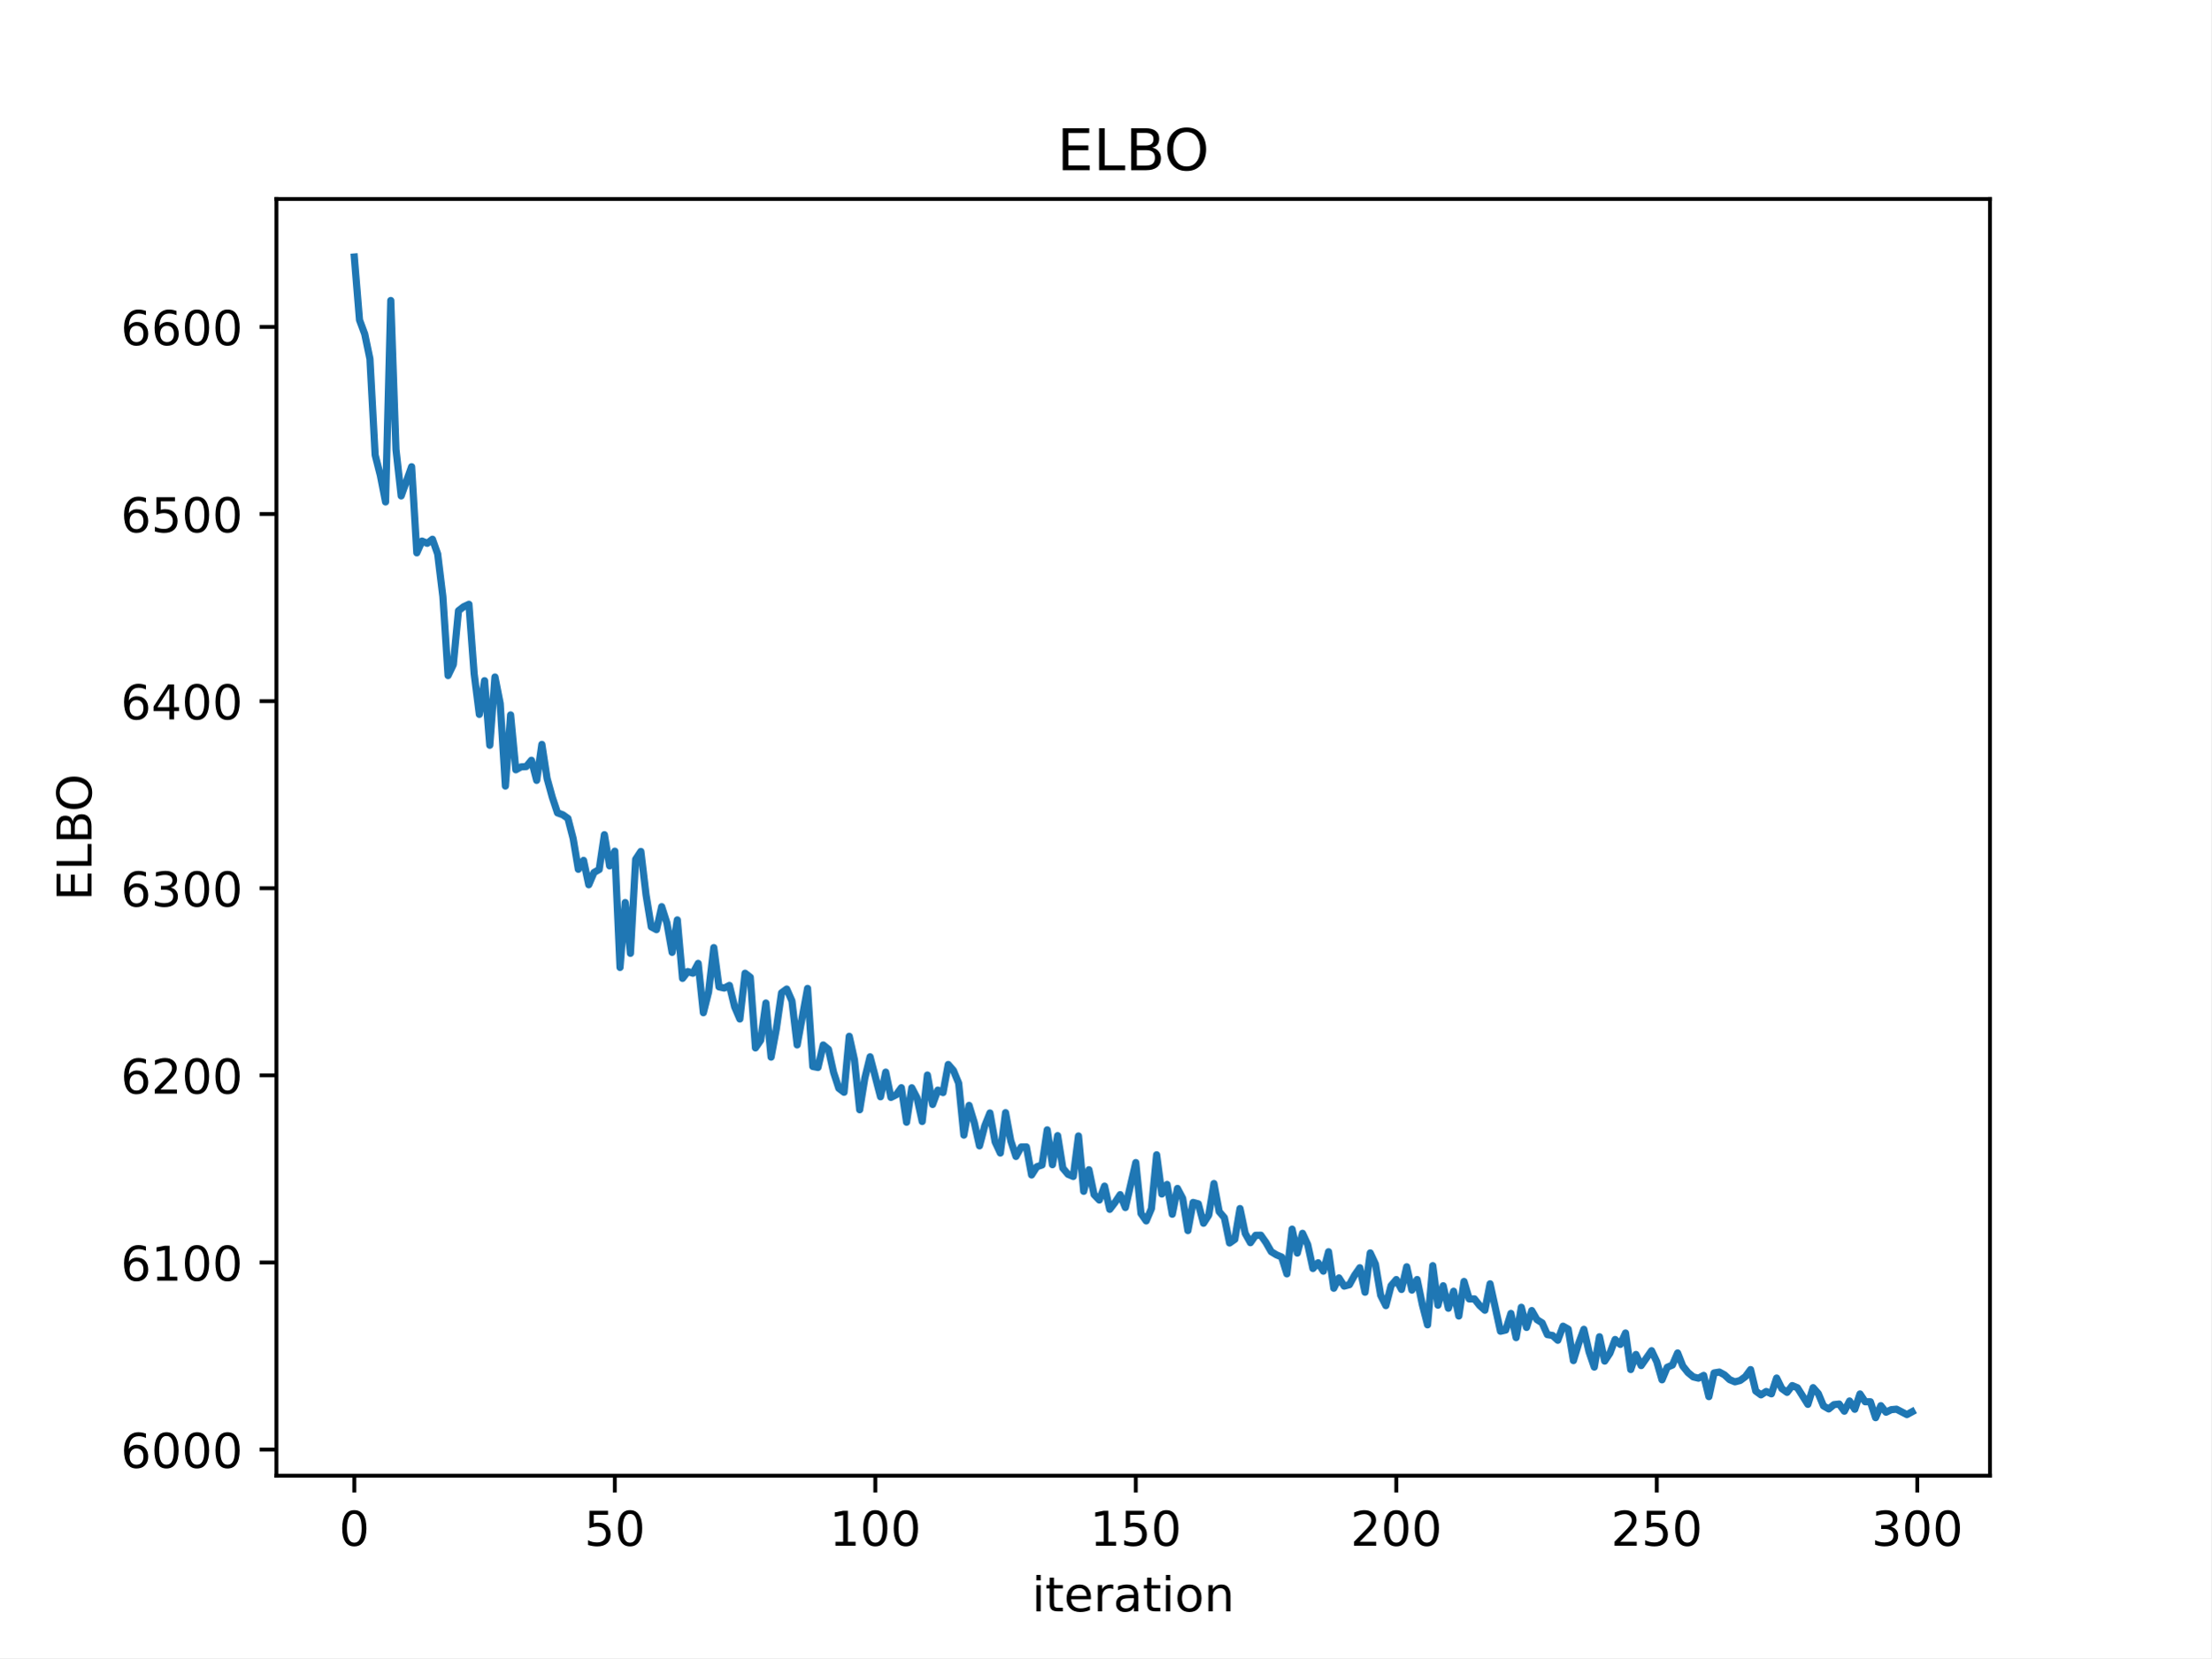
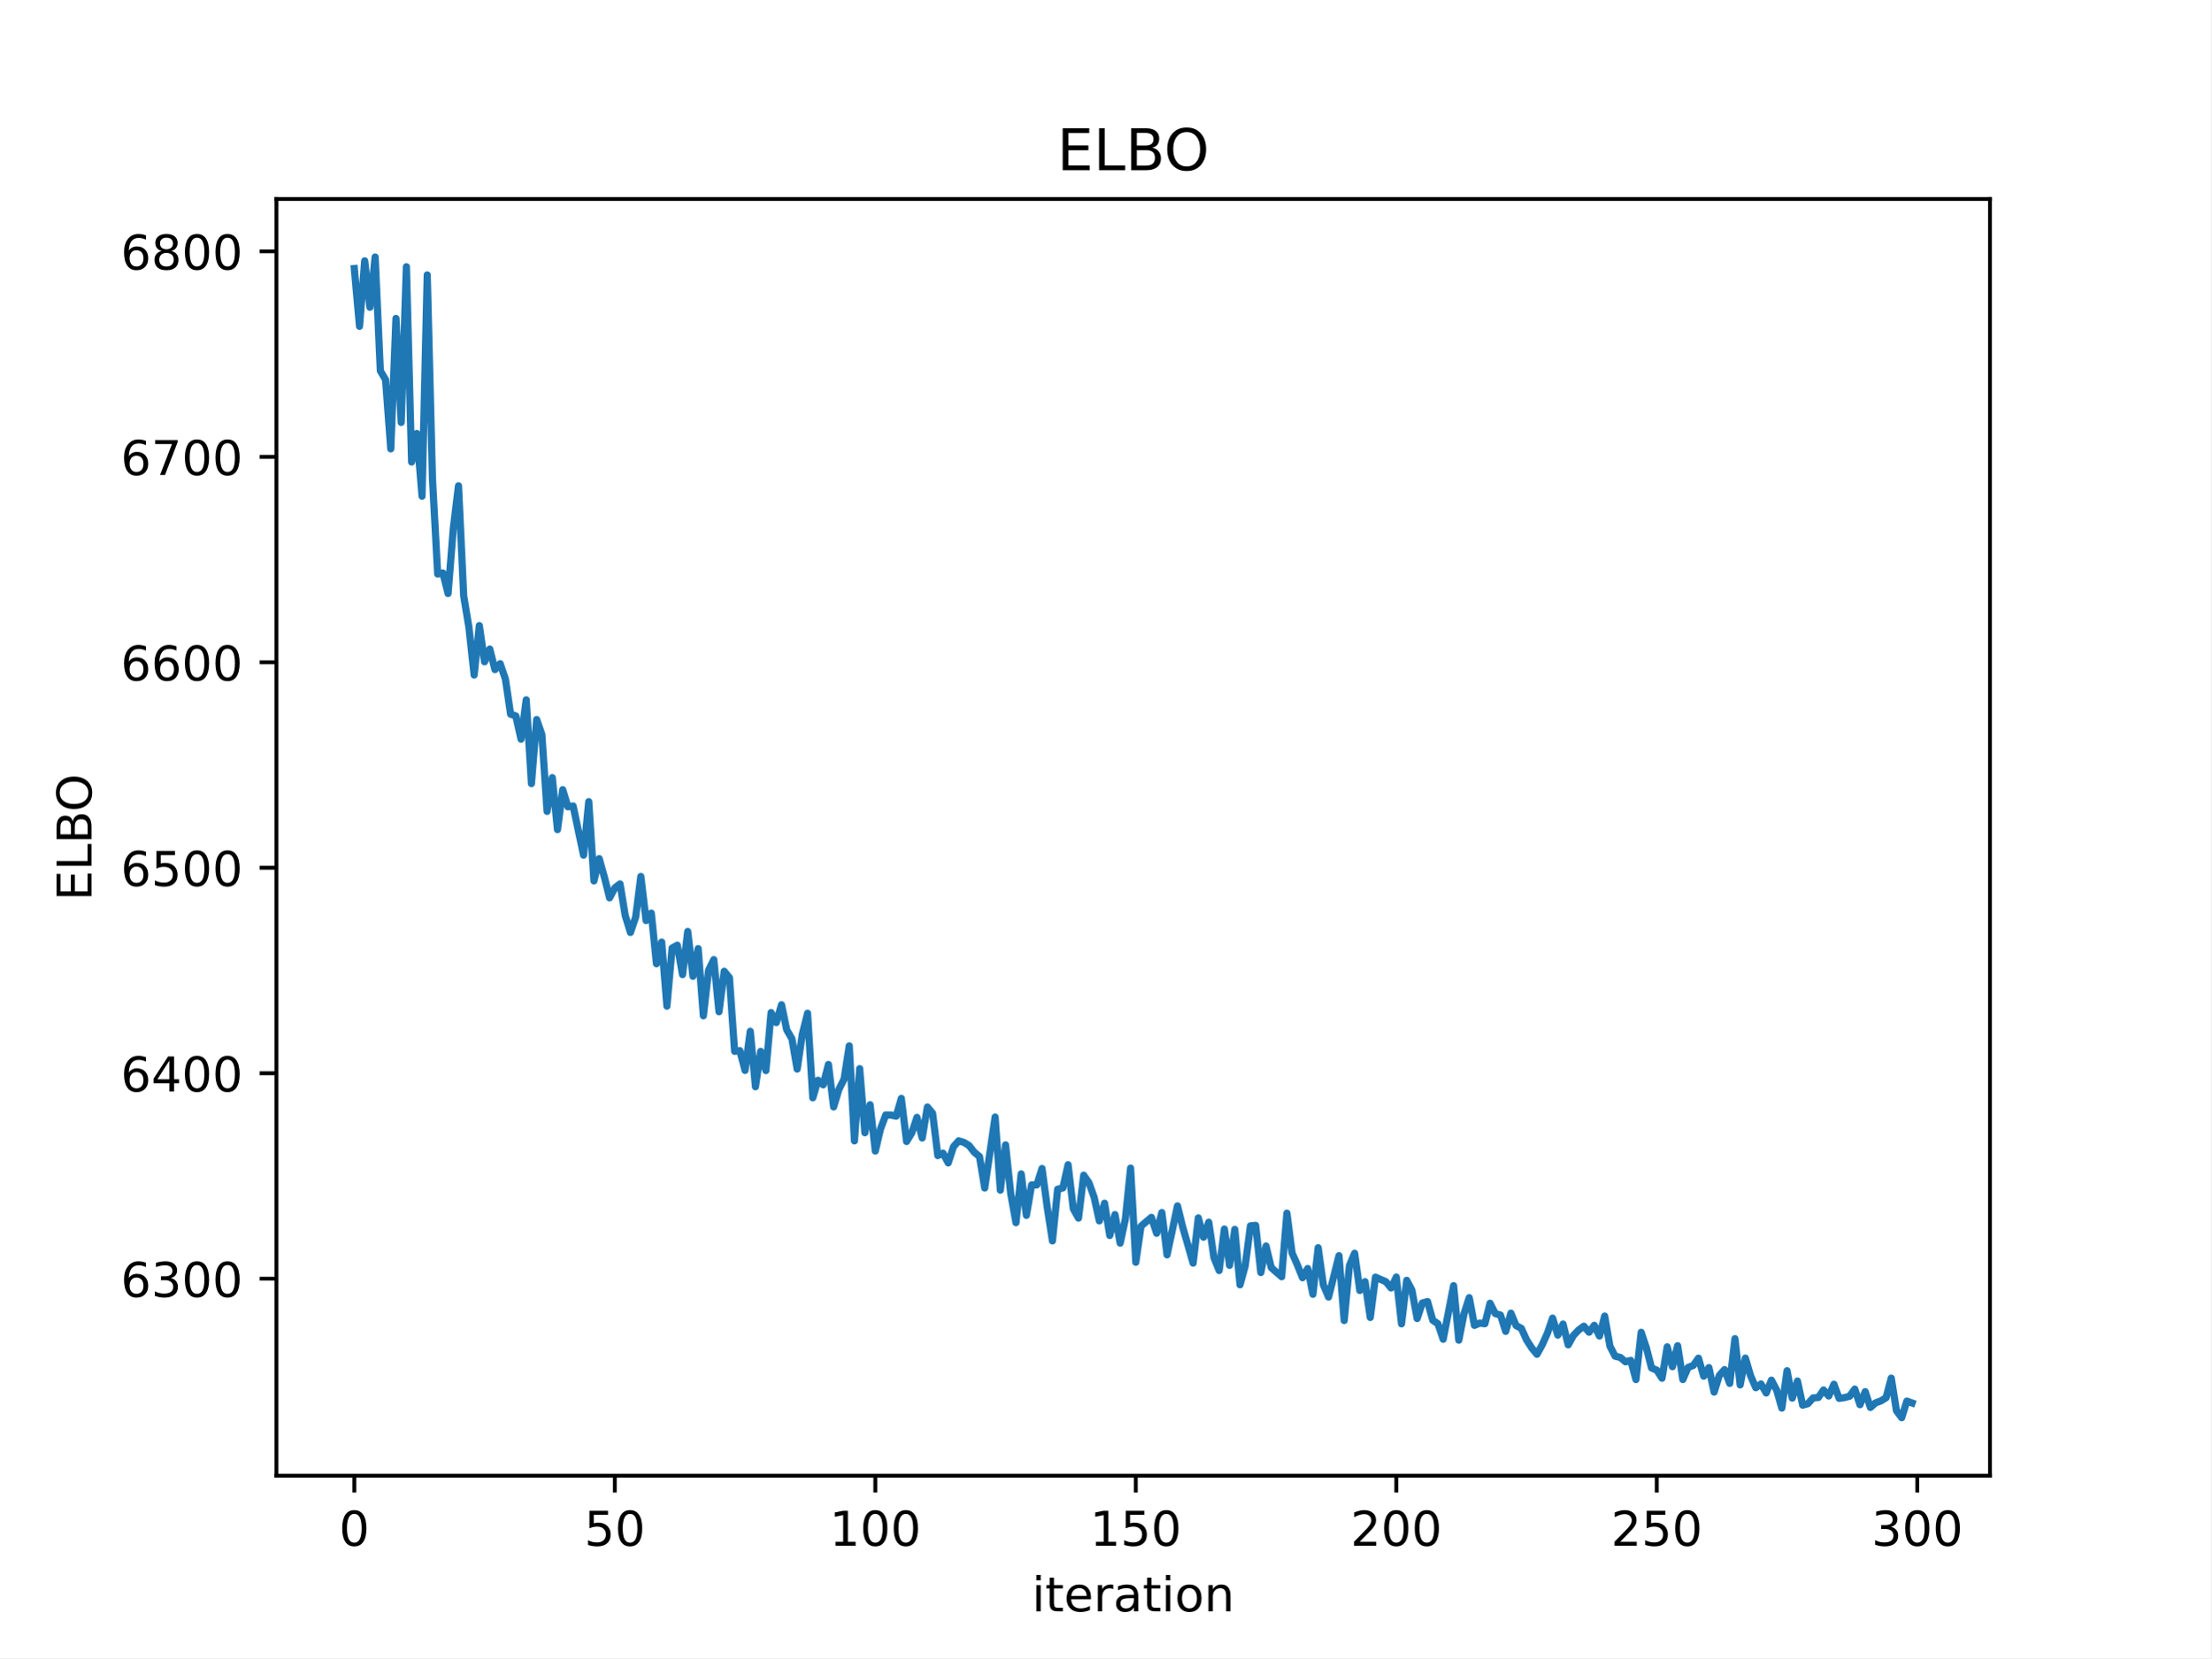
<svg xmlns="http://www.w3.org/2000/svg" xmlns:xlink="http://www.w3.org/1999/xlink" width="460.8pt" height="345.6pt" viewBox="0 0 460.8 345.6" version="1.1">
  <defs>
    <style type="text/css">*{stroke-linejoin: round; stroke-linecap: butt}</style>
  </defs>
  <g id="figure_1">
    <g id="patch_1">
      <path d="M 0 345.6  L 460.8 345.6  L 460.8 0  L 0 0  z " style="fill: #ffffff" />
    </g>
    <g id="axes_1">
      <g id="patch_2">
        <path d="M 57.6 307.584  L 414.72 307.584  L 414.72 41.472  L 57.6 41.472  z " style="fill: #ffffff" />
      </g>
      <g id="matplotlib.axis_1">
        <g id="xtick_1">
          <g id="line2d_1">
            <defs>
-               <path id="m0f571b59a0" d="M 0 0  L 0 3.5  " style="stroke: #000000; stroke-width: 0.8" />
+               <path id="maa726c2486" d="M 0 0  L 0 3.5  " style="stroke: #000000; stroke-width: 0.8" />
            </defs>
            <g>
-               <use xlink:href="#m0f571b59a0" x="73.833" y="307.584" style="stroke: #000000; stroke-width: 0.8" />
+               <use xlink:href="#maa726c2486" x="73.833" y="307.584" style="stroke: #000000; stroke-width: 0.8" />
            </g>
          </g>
          <g id="text_1">
            <g transform="translate(70.65148 322.1824) scale(0.1 -0.1)">
              <defs>
                <path id="DejaVuSans-30" d="M 2034 4250  Q 1547 4250 1301 3770  Q 1056 3291 1056 2328  Q 1056 1369 1301 889  Q 1547 409 2034 409  Q 2525 409 2770 889  Q 3016 1369 3016 2328  Q 3016 3291 2770 3770  Q 2525 4250 2034 4250  z M 2034 4750  Q 2819 4750 3233 4129  Q 3647 3509 3647 2328  Q 3647 1150 3233 529  Q 2819 -91 2034 -91  Q 1250 -91 836 529  Q 422 1150 422 2328  Q 422 3509 836 4129  Q 1250 4750 2034 4750  z " transform="scale(0.015625)" />
              </defs>
              <use xlink:href="#DejaVuSans-30" />
            </g>
          </g>
        </g>
        <g id="xtick_2">
          <g id="line2d_2">
            <g>
-               <use xlink:href="#m0f571b59a0" x="128.123" y="307.584" style="stroke: #000000; stroke-width: 0.8" />
+               <use xlink:href="#maa726c2486" x="128.123" y="307.584" style="stroke: #000000; stroke-width: 0.8" />
            </g>
          </g>
          <g id="text_2">
            <g transform="translate(121.7603 322.1824) scale(0.1 -0.1)">
              <defs>
                <path id="DejaVuSans-35" d="M 691 4666  L 3169 4666  L 3169 4134  L 1269 4134  L 1269 2991  Q 1406 3038 1543 3061  Q 1681 3084 1819 3084  Q 2600 3084 3056 2656  Q 3513 2228 3513 1497  Q 3513 744 3044 326  Q 2575 -91 1722 -91  Q 1428 -91 1123 -41  Q 819 9 494 109  L 494 744  Q 775 591 1075 516  Q 1375 441 1709 441  Q 2250 441 2565 725  Q 2881 1009 2881 1497  Q 2881 1984 2565 2268  Q 2250 2553 1709 2553  Q 1456 2553 1204 2497  Q 953 2441 691 2322  L 691 4666  z " transform="scale(0.015625)" />
              </defs>
              <use xlink:href="#DejaVuSans-35" />
              <use xlink:href="#DejaVuSans-30" transform="translate(63.62305 0)" />
            </g>
          </g>
        </g>
        <g id="xtick_3">
          <g id="line2d_3">
            <g>
-               <use xlink:href="#m0f571b59a0" x="182.413" y="307.584" style="stroke: #000000; stroke-width: 0.8" />
+               <use xlink:href="#maa726c2486" x="182.413" y="307.584" style="stroke: #000000; stroke-width: 0.8" />
            </g>
          </g>
          <g id="text_3">
            <g transform="translate(172.8691 322.1824) scale(0.1 -0.1)">
              <defs>
                <path id="DejaVuSans-31" d="M 794 531  L 1825 531  L 1825 4091  L 703 3866  L 703 4441  L 1819 4666  L 2450 4666  L 2450 531  L 3481 531  L 3481 0  L 794 0  L 794 531  z " transform="scale(0.015625)" />
              </defs>
              <use xlink:href="#DejaVuSans-31" />
              <use xlink:href="#DejaVuSans-30" transform="translate(63.62305 0)" />
              <use xlink:href="#DejaVuSans-30" transform="translate(127.2461 0)" />
            </g>
          </g>
        </g>
        <g id="xtick_4">
          <g id="line2d_4">
            <g>
-               <use xlink:href="#m0f571b59a0" x="236.703" y="307.584" style="stroke: #000000; stroke-width: 0.8" />
+               <use xlink:href="#maa726c2486" x="236.703" y="307.584" style="stroke: #000000; stroke-width: 0.8" />
            </g>
          </g>
          <g id="text_4">
            <g transform="translate(227.1592 322.1824) scale(0.1 -0.1)">
              <use xlink:href="#DejaVuSans-31" />
              <use xlink:href="#DejaVuSans-35" transform="translate(63.62305 0)" />
              <use xlink:href="#DejaVuSans-30" transform="translate(127.2461 0)" />
            </g>
          </g>
        </g>
        <g id="xtick_5">
          <g id="line2d_5">
            <g>
-               <use xlink:href="#m0f571b59a0" x="290.993" y="307.584" style="stroke: #000000; stroke-width: 0.8" />
+               <use xlink:href="#maa726c2486" x="290.993" y="307.584" style="stroke: #000000; stroke-width: 0.8" />
            </g>
          </g>
          <g id="text_5">
            <g transform="translate(281.4492 322.1824) scale(0.1 -0.1)">
              <defs>
                <path id="DejaVuSans-32" d="M 1228 531  L 3431 531  L 3431 0  L 469 0  L 469 531  Q 828 903 1448 1529  Q 2069 2156 2228 2338  Q 2531 2678 2651 2914  Q 2772 3150 2772 3378  Q 2772 3750 2511 3984  Q 2250 4219 1831 4219  Q 1534 4219 1204 4116  Q 875 4013 500 3803  L 500 4441  Q 881 4594 1212 4672  Q 1544 4750 1819 4750  Q 2544 4750 2975 4387  Q 3406 4025 3406 3419  Q 3406 3131 3298 2873  Q 3191 2616 2906 2266  Q 2828 2175 2409 1742  Q 1991 1309 1228 531  z " transform="scale(0.015625)" />
              </defs>
              <use xlink:href="#DejaVuSans-32" />
              <use xlink:href="#DejaVuSans-30" transform="translate(63.62305 0)" />
              <use xlink:href="#DejaVuSans-30" transform="translate(127.2461 0)" />
            </g>
          </g>
        </g>
        <g id="xtick_6">
          <g id="line2d_6">
            <g>
-               <use xlink:href="#m0f571b59a0" x="345.283" y="307.584" style="stroke: #000000; stroke-width: 0.8" />
+               <use xlink:href="#maa726c2486" x="345.283" y="307.584" style="stroke: #000000; stroke-width: 0.8" />
            </g>
          </g>
          <g id="text_6">
            <g transform="translate(335.7393 322.1824) scale(0.1 -0.1)">
              <use xlink:href="#DejaVuSans-32" />
              <use xlink:href="#DejaVuSans-35" transform="translate(63.62305 0)" />
              <use xlink:href="#DejaVuSans-30" transform="translate(127.2461 0)" />
            </g>
          </g>
        </g>
        <g id="xtick_7">
          <g id="line2d_7">
            <g>
-               <use xlink:href="#m0f571b59a0" x="399.573" y="307.584" style="stroke: #000000; stroke-width: 0.8" />
+               <use xlink:href="#maa726c2486" x="399.573" y="307.584" style="stroke: #000000; stroke-width: 0.8" />
            </g>
          </g>
          <g id="text_7">
            <g transform="translate(390.0293 322.1824) scale(0.1 -0.1)">
              <defs>
                <path id="DejaVuSans-33" d="M 2597 2516  Q 3050 2419 3304 2112  Q 3559 1806 3559 1356  Q 3559 666 3084 287  Q 2609 -91 1734 -91  Q 1441 -91 1130 -33  Q 819 25 488 141  L 488 750  Q 750 597 1062 519  Q 1375 441 1716 441  Q 2309 441 2620 675  Q 2931 909 2931 1356  Q 2931 1769 2642 2001  Q 2353 2234 1838 2234  L 1294 2234  L 1294 2753  L 1863 2753  Q 2328 2753 2575 2939  Q 2822 3125 2822 3475  Q 2822 3834 2567 4026  Q 2313 4219 1838 4219  Q 1578 4219 1281 4162  Q 984 4106 628 3988  L 628 4550  Q 988 4650 1302 4700  Q 1616 4750 1894 4750  Q 2613 4750 3031 4423  Q 3450 4097 3450 3541  Q 3450 3153 3228 2886  Q 3006 2619 2597 2516  z " transform="scale(0.015625)" />
              </defs>
              <use xlink:href="#DejaVuSans-33" />
              <use xlink:href="#DejaVuSans-30" transform="translate(63.62305 0)" />
              <use xlink:href="#DejaVuSans-30" transform="translate(127.2461 0)" />
            </g>
          </g>
        </g>
        <g id="text_8">
          <g transform="translate(215.0373 335.8606) scale(0.1 -0.1)">
            <defs>
              <path id="DejaVuSans-69" d="M 603 3500  L 1178 3500  L 1178 0  L 603 0  L 603 3500  z M 603 4863  L 1178 4863  L 1178 4134  L 603 4134  L 603 4863  z " transform="scale(0.015625)" />
              <path id="DejaVuSans-74" d="M 1172 4494  L 1172 3500  L 2356 3500  L 2356 3053  L 1172 3053  L 1172 1153  Q 1172 725 1289 603  Q 1406 481 1766 481  L 2356 481  L 2356 0  L 1766 0  Q 1100 0 847 248  Q 594 497 594 1153  L 594 3053  L 172 3053  L 172 3500  L 594 3500  L 594 4494  L 1172 4494  z " transform="scale(0.015625)" />
              <path id="DejaVuSans-65" d="M 3597 1894  L 3597 1613  L 953 1613  Q 991 1019 1311 708  Q 1631 397 2203 397  Q 2534 397 2845 478  Q 3156 559 3463 722  L 3463 178  Q 3153 47 2828 -22  Q 2503 -91 2169 -91  Q 1331 -91 842 396  Q 353 884 353 1716  Q 353 2575 817 3079  Q 1281 3584 2069 3584  Q 2775 3584 3186 3129  Q 3597 2675 3597 1894  z M 3022 2063  Q 3016 2534 2758 2815  Q 2500 3097 2075 3097  Q 1594 3097 1305 2825  Q 1016 2553 972 2059  L 3022 2063  z " transform="scale(0.015625)" />
              <path id="DejaVuSans-72" d="M 2631 2963  Q 2534 3019 2420 3045  Q 2306 3072 2169 3072  Q 1681 3072 1420 2755  Q 1159 2438 1159 1844  L 1159 0  L 581 0  L 581 3500  L 1159 3500  L 1159 2956  Q 1341 3275 1631 3429  Q 1922 3584 2338 3584  Q 2397 3584 2469 3576  Q 2541 3569 2628 3553  L 2631 2963  z " transform="scale(0.015625)" />
              <path id="DejaVuSans-61" d="M 2194 1759  Q 1497 1759 1228 1600  Q 959 1441 959 1056  Q 959 750 1161 570  Q 1363 391 1709 391  Q 2188 391 2477 730  Q 2766 1069 2766 1631  L 2766 1759  L 2194 1759  z M 3341 1997  L 3341 0  L 2766 0  L 2766 531  Q 2569 213 2275 61  Q 1981 -91 1556 -91  Q 1019 -91 701 211  Q 384 513 384 1019  Q 384 1609 779 1909  Q 1175 2209 1959 2209  L 2766 2209  L 2766 2266  Q 2766 2663 2505 2880  Q 2244 3097 1772 3097  Q 1472 3097 1187 3025  Q 903 2953 641 2809  L 641 3341  Q 956 3463 1253 3523  Q 1550 3584 1831 3584  Q 2591 3584 2966 3190  Q 3341 2797 3341 1997  z " transform="scale(0.015625)" />
              <path id="DejaVuSans-6f" d="M 1959 3097  Q 1497 3097 1228 2736  Q 959 2375 959 1747  Q 959 1119 1226 758  Q 1494 397 1959 397  Q 2419 397 2687 759  Q 2956 1122 2956 1747  Q 2956 2369 2687 2733  Q 2419 3097 1959 3097  z M 1959 3584  Q 2709 3584 3137 3096  Q 3566 2609 3566 1747  Q 3566 888 3137 398  Q 2709 -91 1959 -91  Q 1206 -91 779 398  Q 353 888 353 1747  Q 353 2609 779 3096  Q 1206 3584 1959 3584  z " transform="scale(0.015625)" />
              <path id="DejaVuSans-6e" d="M 3513 2113  L 3513 0  L 2938 0  L 2938 2094  Q 2938 2591 2744 2837  Q 2550 3084 2163 3084  Q 1697 3084 1428 2787  Q 1159 2491 1159 1978  L 1159 0  L 581 0  L 581 3500  L 1159 3500  L 1159 2956  Q 1366 3272 1645 3428  Q 1925 3584 2291 3584  Q 2894 3584 3203 3211  Q 3513 2838 3513 2113  z " transform="scale(0.015625)" />
            </defs>
            <use xlink:href="#DejaVuSans-69" />
            <use xlink:href="#DejaVuSans-74" transform="translate(27.7832 0)" />
            <use xlink:href="#DejaVuSans-65" transform="translate(66.99219 0)" />
            <use xlink:href="#DejaVuSans-72" transform="translate(128.5156 0)" />
            <use xlink:href="#DejaVuSans-61" transform="translate(169.6289 0)" />
            <use xlink:href="#DejaVuSans-74" transform="translate(230.9082 0)" />
            <use xlink:href="#DejaVuSans-69" transform="translate(270.1172 0)" />
            <use xlink:href="#DejaVuSans-6f" transform="translate(297.9004 0)" />
            <use xlink:href="#DejaVuSans-6e" transform="translate(359.082 0)" />
          </g>
        </g>
      </g>
      <g id="matplotlib.axis_2">
        <g id="ytick_1">
          <g id="line2d_8">
            <defs>
-               <path id="me56a07e558" d="M 0 0  L -3.5 0  " style="stroke: #000000; stroke-width: 0.8" />
+               <path id="m768a297738" d="M 0 0  L -3.5 0  " style="stroke: #000000; stroke-width: 0.8" />
            </defs>
            <g>
-               <use xlink:href="#me56a07e558" x="57.6" y="302.148" style="stroke: #000000; stroke-width: 0.8" />
+               <use xlink:href="#m768a297738" x="57.6" y="266.525" style="stroke: #000000; stroke-width: 0.8" />
            </g>
          </g>
          <g id="text_9">
-             <g transform="translate(25.15 305.9472) scale(0.1 -0.1)">
+             <g transform="translate(25.15 270.3247) scale(0.1 -0.1)">
              <defs>
                <path id="DejaVuSans-36" d="M 2113 2584  Q 1688 2584 1439 2293  Q 1191 2003 1191 1497  Q 1191 994 1439 701  Q 1688 409 2113 409  Q 2538 409 2786 701  Q 3034 994 3034 1497  Q 3034 2003 2786 2293  Q 2538 2584 2113 2584  z M 3366 4563  L 3366 3988  Q 3128 4100 2886 4159  Q 2644 4219 2406 4219  Q 1781 4219 1451 3797  Q 1122 3375 1075 2522  Q 1259 2794 1537 2939  Q 1816 3084 2150 3084  Q 2853 3084 3261 2657  Q 3669 2231 3669 1497  Q 3669 778 3244 343  Q 2819 -91 2113 -91  Q 1303 -91 875 529  Q 447 1150 447 2328  Q 447 3434 972 4092  Q 1497 4750 2381 4750  Q 2619 4750 2861 4703  Q 3103 4656 3366 4563  z " transform="scale(0.015625)" />
              </defs>
              <use xlink:href="#DejaVuSans-36" />
-               <use xlink:href="#DejaVuSans-30" transform="translate(63.62305 0)" />
+               <use xlink:href="#DejaVuSans-33" transform="translate(63.62305 0)" />
              <use xlink:href="#DejaVuSans-30" transform="translate(127.2461 0)" />
              <use xlink:href="#DejaVuSans-30" transform="translate(190.8691 0)" />
            </g>
          </g>
        </g>
        <g id="ytick_2">
          <g id="line2d_9">
            <g>
-               <use xlink:href="#me56a07e558" x="57.6" y="263.145" style="stroke: #000000; stroke-width: 0.8" />
+               <use xlink:href="#m768a297738" x="57.6" y="223.696" style="stroke: #000000; stroke-width: 0.8" />
            </g>
          </g>
          <g id="text_10">
-             <g transform="translate(25.15 266.9445) scale(0.1 -0.1)">
-               <use xlink:href="#DejaVuSans-36" />
-               <use xlink:href="#DejaVuSans-31" transform="translate(63.62305 0)" />
+             <g transform="translate(25.15 227.4957) scale(0.1 -0.1)">
+               <defs>
+                 <path id="DejaVuSans-34" d="M 2419 4116  L 825 1625  L 2419 1625  L 2419 4116  z M 2253 4666  L 3047 4666  L 3047 1625  L 3713 1625  L 3713 1100  L 3047 1100  L 3047 0  L 2419 0  L 2419 1100  L 313 1100  L 313 1709  L 2253 4666  z " transform="scale(0.015625)" />
+               </defs>
+               <use xlink:href="#DejaVuSans-36" />
+               <use xlink:href="#DejaVuSans-34" transform="translate(63.62305 0)" />
              <use xlink:href="#DejaVuSans-30" transform="translate(127.2461 0)" />
              <use xlink:href="#DejaVuSans-30" transform="translate(190.8691 0)" />
            </g>
          </g>
        </g>
        <g id="ytick_3">
          <g id="line2d_10">
            <g>
-               <use xlink:href="#me56a07e558" x="57.6" y="224.143" style="stroke: #000000; stroke-width: 0.8" />
+               <use xlink:href="#m768a297738" x="57.6" y="180.867" style="stroke: #000000; stroke-width: 0.8" />
            </g>
          </g>
          <g id="text_11">
-             <g transform="translate(25.15 227.9417) scale(0.1 -0.1)">
-               <use xlink:href="#DejaVuSans-36" />
-               <use xlink:href="#DejaVuSans-32" transform="translate(63.62305 0)" />
+             <g transform="translate(25.15 184.6667) scale(0.1 -0.1)">
+               <use xlink:href="#DejaVuSans-36" />
+               <use xlink:href="#DejaVuSans-35" transform="translate(63.62305 0)" />
              <use xlink:href="#DejaVuSans-30" transform="translate(127.2461 0)" />
              <use xlink:href="#DejaVuSans-30" transform="translate(190.8691 0)" />
            </g>
          </g>
        </g>
        <g id="ytick_4">
          <g id="line2d_11">
            <g>
-               <use xlink:href="#me56a07e558" x="57.6" y="185.14" style="stroke: #000000; stroke-width: 0.8" />
+               <use xlink:href="#m768a297738" x="57.6" y="138.038" style="stroke: #000000; stroke-width: 0.8" />
            </g>
          </g>
          <g id="text_12">
-             <g transform="translate(25.15 188.939) scale(0.1 -0.1)">
-               <use xlink:href="#DejaVuSans-36" />
-               <use xlink:href="#DejaVuSans-33" transform="translate(63.62305 0)" />
+             <g transform="translate(25.15 141.8376) scale(0.1 -0.1)">
+               <use xlink:href="#DejaVuSans-36" />
+               <use xlink:href="#DejaVuSans-36" transform="translate(63.62305 0)" />
              <use xlink:href="#DejaVuSans-30" transform="translate(127.2461 0)" />
              <use xlink:href="#DejaVuSans-30" transform="translate(190.8691 0)" />
            </g>
          </g>
        </g>
        <g id="ytick_5">
          <g id="line2d_12">
            <g>
-               <use xlink:href="#me56a07e558" x="57.6" y="146.137" style="stroke: #000000; stroke-width: 0.8" />
+               <use xlink:href="#m768a297738" x="57.6" y="95.209" style="stroke: #000000; stroke-width: 0.8" />
            </g>
          </g>
          <g id="text_13">
-             <g transform="translate(25.15 149.9363) scale(0.1 -0.1)">
-               <defs>
-                 <path id="DejaVuSans-34" d="M 2419 4116  L 825 1625  L 2419 1625  L 2419 4116  z M 2253 4666  L 3047 4666  L 3047 1625  L 3713 1625  L 3713 1100  L 3047 1100  L 3047 0  L 2419 0  L 2419 1100  L 313 1100  L 313 1709  L 2253 4666  z " transform="scale(0.015625)" />
-               </defs>
-               <use xlink:href="#DejaVuSans-36" />
-               <use xlink:href="#DejaVuSans-34" transform="translate(63.62305 0)" />
+             <g transform="translate(25.15 99.00862) scale(0.1 -0.1)">
+               <defs>
+                 <path id="DejaVuSans-37" d="M 525 4666  L 3525 4666  L 3525 4397  L 1831 0  L 1172 0  L 2766 4134  L 525 4134  L 525 4666  z " transform="scale(0.015625)" />
+               </defs>
+               <use xlink:href="#DejaVuSans-36" />
+               <use xlink:href="#DejaVuSans-37" transform="translate(63.62305 0)" />
              <use xlink:href="#DejaVuSans-30" transform="translate(127.2461 0)" />
              <use xlink:href="#DejaVuSans-30" transform="translate(190.8691 0)" />
            </g>
          </g>
        </g>
        <g id="ytick_6">
          <g id="line2d_13">
            <g>
-               <use xlink:href="#me56a07e558" x="57.6" y="107.134" style="stroke: #000000; stroke-width: 0.8" />
+               <use xlink:href="#m768a297738" x="57.6" y="52.38" style="stroke: #000000; stroke-width: 0.8" />
            </g>
          </g>
          <g id="text_14">
-             <g transform="translate(25.15 110.9335) scale(0.1 -0.1)">
-               <use xlink:href="#DejaVuSans-36" />
-               <use xlink:href="#DejaVuSans-35" transform="translate(63.62305 0)" />
-               <use xlink:href="#DejaVuSans-30" transform="translate(127.2461 0)" />
-               <use xlink:href="#DejaVuSans-30" transform="translate(190.8691 0)" />
-             </g>
-           </g>
-         </g>
-         <g id="ytick_7">
-           <g id="line2d_14">
-             <g>
-               <use xlink:href="#me56a07e558" x="57.6" y="68.132" style="stroke: #000000; stroke-width: 0.8" />
-             </g>
-           </g>
-           <g id="text_15">
-             <g transform="translate(25.15 71.93078) scale(0.1 -0.1)">
-               <use xlink:href="#DejaVuSans-36" />
-               <use xlink:href="#DejaVuSans-36" transform="translate(63.62305 0)" />
-               <use xlink:href="#DejaVuSans-30" transform="translate(127.2461 0)" />
-               <use xlink:href="#DejaVuSans-30" transform="translate(190.8691 0)" />
-             </g>
-           </g>
-         </g>
-         <g id="text_16">
+             <g transform="translate(25.15 56.17959) scale(0.1 -0.1)">
+               <defs>
+                 <path id="DejaVuSans-38" d="M 2034 2216  Q 1584 2216 1326 1975  Q 1069 1734 1069 1313  Q 1069 891 1326 650  Q 1584 409 2034 409  Q 2484 409 2743 651  Q 3003 894 3003 1313  Q 3003 1734 2745 1975  Q 2488 2216 2034 2216  z M 1403 2484  Q 997 2584 770 2862  Q 544 3141 544 3541  Q 544 4100 942 4425  Q 1341 4750 2034 4750  Q 2731 4750 3128 4425  Q 3525 4100 3525 3541  Q 3525 3141 3298 2862  Q 3072 2584 2669 2484  Q 3125 2378 3379 2068  Q 3634 1759 3634 1313  Q 3634 634 3220 271  Q 2806 -91 2034 -91  Q 1263 -91 848 271  Q 434 634 434 1313  Q 434 1759 690 2068  Q 947 2378 1403 2484  z M 1172 3481  Q 1172 3119 1398 2916  Q 1625 2713 2034 2713  Q 2441 2713 2670 2916  Q 2900 3119 2900 3481  Q 2900 3844 2670 4047  Q 2441 4250 2034 4250  Q 1625 4250 1398 4047  Q 1172 3844 1172 3481  z " transform="scale(0.015625)" />
+               </defs>
+               <use xlink:href="#DejaVuSans-36" />
+               <use xlink:href="#DejaVuSans-38" transform="translate(63.62305 0)" />
+               <use xlink:href="#DejaVuSans-30" transform="translate(127.2461 0)" />
+               <use xlink:href="#DejaVuSans-30" transform="translate(190.8691 0)" />
+             </g>
+           </g>
+         </g>
+         <g id="text_15">
          <g transform="translate(19.07031 187.7522) rotate(-90) scale(0.1 -0.1)">
            <defs>
              <path id="DejaVuSans-45" d="M 628 4666  L 3578 4666  L 3578 4134  L 1259 4134  L 1259 2753  L 3481 2753  L 3481 2222  L 1259 2222  L 1259 531  L 3634 531  L 3634 0  L 628 0  L 628 4666  z " transform="scale(0.015625)" />
              <path id="DejaVuSans-4c" d="M 628 4666  L 1259 4666  L 1259 531  L 3531 531  L 3531 0  L 628 0  L 628 4666  z " transform="scale(0.015625)" />
              <path id="DejaVuSans-42" d="M 1259 2228  L 1259 519  L 2272 519  Q 2781 519 3026 730  Q 3272 941 3272 1375  Q 3272 1813 3026 2020  Q 2781 2228 2272 2228  L 1259 2228  z M 1259 4147  L 1259 2741  L 2194 2741  Q 2656 2741 2882 2914  Q 3109 3088 3109 3444  Q 3109 3797 2882 3972  Q 2656 4147 2194 4147  L 1259 4147  z M 628 4666  L 2241 4666  Q 2963 4666 3353 4366  Q 3744 4066 3744 3513  Q 3744 3084 3544 2831  Q 3344 2578 2956 2516  Q 3422 2416 3680 2098  Q 3938 1781 3938 1306  Q 3938 681 3513 340  Q 3088 0 2303 0  L 628 0  L 628 4666  z " transform="scale(0.015625)" />
              <path id="DejaVuSans-4f" d="M 2522 4238  Q 1834 4238 1429 3725  Q 1025 3213 1025 2328  Q 1025 1447 1429 934  Q 1834 422 2522 422  Q 3209 422 3611 934  Q 4013 1447 4013 2328  Q 4013 3213 3611 3725  Q 3209 4238 2522 4238  z M 2522 4750  Q 3503 4750 4090 4092  Q 4678 3434 4678 2328  Q 4678 1225 4090 567  Q 3503 -91 2522 -91  Q 1538 -91 948 565  Q 359 1222 359 2328  Q 359 3434 948 4092  Q 1538 4750 2522 4750  z " transform="scale(0.015625)" />
            </defs>
            <use xlink:href="#DejaVuSans-45" />
            <use xlink:href="#DejaVuSans-4c" transform="translate(63.18359 0)" />
            <use xlink:href="#DejaVuSans-42" transform="translate(118.8965 0)" />
            <use xlink:href="#DejaVuSans-4f" transform="translate(185.75 0)" />
          </g>
        </g>
      </g>
-       <g id="line2d_15">
-         <path d="M 73.833 53.568  L 74.919 66.705  L 76.004 69.612  L 77.09 74.801  L 78.176 94.836  L 79.262 99.09  L 80.348 104.621  L 81.433 62.632  L 82.519 93.693  L 83.605 103.362  L 85.777 97.276  L 86.862 115.226  L 87.948 112.772  L 89.034 113.241  L 90.12 112.397  L 91.206 115.467  L 92.291 124.347  L 93.377 140.8  L 94.463 138.526  L 95.549 127.288  L 96.635 126.45  L 97.72 125.947  L 98.806 140.411  L 99.892 148.896  L 100.978 141.872  L 102.064 155.334  L 103.149 141.109  L 104.235 146.612  L 105.321 163.842  L 106.407 149.009  L 107.493 160.45  L 108.578 159.841  L 109.664 159.778  L 110.75 158.462  L 111.836 162.654  L 112.922 155.155  L 114.007 162.236  L 115.093 166.169  L 116.179 169.424  L 117.265 169.814  L 118.351 170.574  L 119.436 174.751  L 120.522 181.187  L 121.608 179.329  L 122.694 184.418  L 123.78 181.855  L 124.865 181.239  L 125.951 173.975  L 127.037 180.472  L 128.123 177.41  L 129.209 201.646  L 130.294 188.11  L 131.38 198.707  L 132.466 179.109  L 133.552 177.466  L 134.638 186.539  L 135.723 193.186  L 136.809 193.769  L 137.895 188.981  L 138.981 192.392  L 140.067 198.501  L 141.152 191.734  L 142.238 203.933  L 143.324 202.503  L 144.41 202.848  L 145.496 200.798  L 146.581 211.082  L 147.667 206.766  L 148.753 197.509  L 149.839 205.697  L 150.925 205.944  L 152.01 205.392  L 153.096 209.857  L 154.182 212.389  L 155.268 202.85  L 156.354 203.683  L 157.439 218.418  L 158.525 216.821  L 159.611 209.06  L 160.697 220.336  L 161.783 214.484  L 162.868 206.942  L 163.954 206.146  L 165.04 208.635  L 166.126 217.802  L 168.297 206.012  L 169.383 222.289  L 170.469 222.5  L 171.555 217.81  L 172.641 218.698  L 173.726 223.537  L 174.812 226.841  L 175.898 227.669  L 176.984 215.998  L 178.07 220.899  L 179.155 231.311  L 180.241 224.67  L 181.327 220.272  L 183.499 228.602  L 184.584 223.464  L 185.67 228.736  L 186.756 228.194  L 187.842 226.715  L 188.928 233.91  L 190.013 226.73  L 191.099 228.814  L 192.185 233.755  L 193.271 224.074  L 194.357 230.206  L 195.442 227.218  L 196.528 227.736  L 197.614 221.87  L 198.7 223.127  L 199.786 225.784  L 200.871 236.595  L 201.957 230.402  L 203.043 233.992  L 204.129 238.838  L 205.215 234.706  L 206.3 231.978  L 207.386 238.013  L 208.472 240.333  L 209.558 231.916  L 210.644 237.763  L 211.729 241.043  L 212.815 239.075  L 213.901 239.055  L 214.987 244.905  L 216.073 243.188  L 217.158 242.821  L 218.244 235.5  L 219.33 242.76  L 220.416 236.705  L 221.502 243.485  L 222.587 244.767  L 223.673 245.223  L 224.759 236.769  L 225.845 248.314  L 226.931 243.815  L 228.016 249.007  L 229.102 250.13  L 230.188 247.225  L 231.274 252.069  L 232.36 250.64  L 233.445 249.008  L 234.531 251.697  L 236.703 242.316  L 237.789 252.939  L 238.875 254.481  L 239.96 251.905  L 241.046 240.696  L 242.132 248.876  L 243.218 246.876  L 244.304 253.093  L 245.389 247.709  L 246.475 249.781  L 247.561 256.504  L 248.647 250.627  L 249.733 250.919  L 250.818 254.969  L 251.904 253.276  L 252.99 246.691  L 254.076 252.534  L 255.162 253.8  L 256.247 259.082  L 257.333 258.325  L 258.419 251.903  L 259.505 257.069  L 260.591 259.019  L 261.676 257.478  L 262.762 257.46  L 263.848 259.006  L 264.934 260.9  L 266.02 261.551  L 267.105 262.011  L 268.191 265.519  L 269.277 256.198  L 270.363 261.187  L 271.449 257.059  L 272.534 259.41  L 273.62 264.407  L 274.706 263.2  L 275.792 264.954  L 276.878 260.903  L 277.963 268.513  L 279.049 266.359  L 280.135 268.073  L 281.221 267.777  L 282.307 265.798  L 283.392 264.24  L 284.478 269.349  L 285.564 261.148  L 286.65 263.484  L 287.736 269.975  L 288.821 272.143  L 289.907 267.984  L 290.993 266.701  L 292.079 268.77  L 293.165 264.036  L 294.25 268.905  L 295.336 266.693  L 296.422 271.917  L 297.508 276.143  L 298.594 263.81  L 299.679 272.05  L 300.765 267.996  L 301.851 272.689  L 302.937 269.14  L 304.023 274.303  L 305.108 267.105  L 306.194 270.751  L 307.28 270.734  L 308.366 272.11  L 309.452 273.098  L 310.537 267.592  L 312.709 277.482  L 313.795 277.225  L 314.881 273.764  L 315.966 278.812  L 317.052 272.482  L 318.138 276.684  L 319.224 273.167  L 320.31 275.054  L 321.395 275.742  L 322.481 278.181  L 323.567 278.363  L 324.653 279.356  L 325.739 276.419  L 326.824 277.034  L 327.91 283.594  L 328.996 280.03  L 330.082 277.078  L 331.168 281.772  L 332.253 284.947  L 333.339 278.625  L 334.425 283.697  L 335.511 282.049  L 336.597 279.192  L 337.682 280.23  L 338.768 277.84  L 339.854 285.46  L 340.94 282.311  L 342.026 284.634  L 344.197 281.531  L 345.283 283.834  L 346.369 287.599  L 347.455 284.989  L 348.54 284.521  L 349.626 282.002  L 350.712 284.743  L 351.798 286.096  L 352.884 286.995  L 353.969 287.262  L 355.055 286.681  L 356.141 291.107  L 357.227 286.165  L 358.313 285.978  L 359.398 286.572  L 360.484 287.577  L 361.57 288.024  L 362.656 287.738  L 363.742 286.941  L 364.827 285.467  L 365.913 289.954  L 366.999 290.738  L 368.085 290.031  L 369.171 290.522  L 370.256 287.228  L 371.342 289.432  L 372.428 290.218  L 373.514 288.797  L 374.6 289.261  L 376.771 292.714  L 377.857 289.236  L 378.943 290.466  L 380.029 293.047  L 381.114 293.671  L 382.2 292.775  L 383.286 292.648  L 384.372 294.141  L 385.458 292.012  L 386.543 293.739  L 387.629 290.545  L 388.715 292.172  L 389.801 292.177  L 390.887 295.488  L 391.972 292.993  L 393.058 294.356  L 394.144 293.818  L 395.23 293.718  L 397.401 294.853  L 398.487 294.259  L 398.487 294.259  " clip-path="url(#pe7496d6a7d)" style="fill: none; stroke: #1f77b4; stroke-width: 1.5; stroke-linecap: square" />
+       <g id="line2d_14">
+         <path d="M 73.833 55.968  L 74.919 68.014  L 76.004 54.363  L 77.09 64.037  L 78.176 53.568  L 79.262 77.285  L 80.348 79.143  L 81.433 93.562  L 82.519 66.371  L 83.605 88.049  L 84.691 55.593  L 85.777 96.298  L 86.862 90.352  L 87.948 103.423  L 89.034 57.297  L 90.12 99.712  L 91.206 119.634  L 92.291 119.424  L 93.377 123.712  L 94.463 110.13  L 95.549 101.256  L 96.635 124.237  L 97.72 130.77  L 98.806 140.698  L 99.892 130.393  L 100.978 137.939  L 102.064 135.286  L 103.149 139.572  L 104.235 138.333  L 105.321 141.528  L 106.407 148.852  L 107.493 149.222  L 108.578 154.07  L 109.664 145.868  L 110.75 163.326  L 111.836 149.969  L 112.922 153.098  L 114.007 169.124  L 115.093 162.086  L 116.179 172.925  L 117.265 164.595  L 118.351 168.158  L 119.436 167.988  L 121.608 178.249  L 122.694 167.086  L 123.78 183.61  L 124.865 178.957  L 125.951 182.825  L 127.037 187.143  L 128.123 185.062  L 129.209 184.235  L 130.294 190.808  L 131.38 194.365  L 132.466 191.155  L 133.552 182.684  L 134.638 191.867  L 135.723 190.318  L 136.809 200.879  L 137.895 196.354  L 138.981 209.717  L 140.067 197.608  L 141.152 197.015  L 142.238 203.139  L 143.324 194.146  L 144.41 203.489  L 145.496 197.72  L 146.581 211.733  L 147.667 202.234  L 148.753 200.014  L 149.839 210.879  L 150.925 202.443  L 152.01 203.785  L 153.096 219.131  L 154.182 218.99  L 155.268 223.111  L 156.354 214.956  L 157.439 226.514  L 158.525 219.143  L 159.611 223.147  L 160.697 211.055  L 161.783 213.148  L 162.868 209.422  L 163.954 214.651  L 165.04 216.525  L 166.126 222.83  L 167.212 215.527  L 168.297 211.194  L 169.383 228.823  L 170.469 225.152  L 171.555 226.118  L 172.641 221.863  L 173.726 230.721  L 174.812 227.094  L 175.898 224.937  L 176.984 217.99  L 178.07 237.792  L 179.155 222.739  L 180.241 236.102  L 181.327 230.26  L 182.413 239.919  L 183.499 235.296  L 184.584 232.403  L 185.67 232.415  L 186.756 232.656  L 187.842 228.946  L 188.928 237.924  L 190.013 236.14  L 191.099 232.895  L 192.185 237.197  L 193.271 230.739  L 194.357 232.039  L 195.442 240.864  L 196.528 240.363  L 197.614 242.387  L 198.7 239.021  L 199.786 237.787  L 200.871 238.107  L 201.957 238.774  L 203.043 240.169  L 204.129 241.061  L 205.215 247.626  L 207.386 232.824  L 208.472 248.072  L 209.558 238.632  L 210.644 248.823  L 211.729 254.85  L 212.815 244.675  L 213.901 253.328  L 214.987 246.981  L 216.073 246.97  L 217.158 243.553  L 218.244 251.621  L 219.33 258.639  L 220.416 247.868  L 221.502 247.61  L 222.587 242.765  L 223.673 251.946  L 224.759 253.896  L 225.845 244.954  L 226.931 246.509  L 228.016 249.533  L 229.102 254.474  L 230.188 250.783  L 231.274 257.519  L 232.36 253.16  L 233.445 259.117  L 234.531 254.07  L 235.617 243.478  L 236.703 263.101  L 237.789 255.568  L 239.96 253.731  L 241.046 257.058  L 242.132 252.731  L 243.218 261.553  L 245.389 251.345  L 246.475 255.743  L 248.647 263.278  L 249.733 253.845  L 250.818 257.883  L 251.904 254.747  L 252.99 262.118  L 254.076 264.822  L 255.162 256.175  L 256.247 263.743  L 257.333 256.246  L 258.419 267.8  L 259.505 263.845  L 260.591 255.502  L 261.676 255.4  L 262.762 265.241  L 263.848 259.714  L 264.934 264.228  L 267.105 266.117  L 268.191 252.859  L 269.277 261.178  L 270.363 263.614  L 271.449 266.323  L 272.534 264.401  L 273.62 269.771  L 274.706 260.065  L 275.792 267.81  L 276.878 270.355  L 279.049 261.719  L 280.135 275.245  L 281.221 263.791  L 282.307 261.222  L 283.392 268.989  L 284.478 267.141  L 285.564 274.603  L 286.65 266.201  L 288.821 267.151  L 289.907 268.459  L 290.993 266.178  L 292.079 275.935  L 293.165 266.857  L 294.25 268.916  L 295.336 274.824  L 296.422 271.585  L 297.508 271.288  L 298.594 275.19  L 299.679 275.919  L 300.765 279.144  L 302.937 267.976  L 304.023 279.341  L 305.108 273.813  L 306.194 270.475  L 307.28 276.251  L 308.366 275.778  L 309.452 275.909  L 310.537 271.634  L 311.623 273.8  L 312.709 274.106  L 313.795 277.505  L 314.881 273.707  L 315.966 276.305  L 317.052 276.866  L 318.138 279.272  L 319.224 280.965  L 320.31 282.28  L 321.395 280.312  L 322.481 277.896  L 323.567 274.734  L 324.653 278.287  L 325.739 275.977  L 326.824 280.316  L 327.91 278.351  L 328.996 277.213  L 330.082 276.419  L 331.168 277.682  L 332.253 276.229  L 333.339 278.478  L 334.425 274.316  L 335.511 280.575  L 336.597 282.671  L 337.682 282.931  L 338.768 283.853  L 339.854 283.55  L 340.94 287.54  L 342.026 277.69  L 343.111 280.942  L 344.197 285.141  L 345.283 285.591  L 346.369 287.268  L 347.455 280.732  L 348.54 284.869  L 349.626 280.492  L 350.712 287.538  L 351.798 285.026  L 352.884 284.596  L 353.969 283.082  L 355.055 286.844  L 356.141 285.049  L 357.227 290.157  L 358.313 286.674  L 359.398 285.476  L 360.484 288.351  L 361.57 279.025  L 362.656 288.66  L 363.742 283.069  L 364.827 286.741  L 365.913 289.246  L 366.999 288.463  L 368.085 290.344  L 369.171 287.666  L 370.256 289.716  L 371.342 293.498  L 372.428 285.707  L 373.514 291.419  L 374.6 287.852  L 375.685 292.885  L 376.771 292.573  L 377.857 291.368  L 378.943 291.289  L 380.029 289.716  L 381.114 290.975  L 382.2 288.521  L 383.286 291.473  L 384.372 291.313  L 385.458 291.027  L 386.543 289.529  L 387.629 292.786  L 388.715 290.067  L 389.801 293.363  L 390.887 292.391  L 391.972 292.001  L 393.058 291.34  L 394.144 287.245  L 395.23 294.034  L 396.316 295.488  L 397.401 292.033  L 398.487 292.428  L 398.487 292.428  " clip-path="url(#p1ef5a28587)" style="fill: none; stroke: #1f77b4; stroke-width: 1.5; stroke-linecap: square" />
      </g>
      <g id="patch_3">
        <path d="M 57.6 307.584  L 57.6 41.472  " style="fill: none; stroke: #000000; stroke-width: 0.8; stroke-linejoin: miter; stroke-linecap: square" />
      </g>
      <g id="patch_4">
        <path d="M 414.72 307.584  L 414.72 41.472  " style="fill: none; stroke: #000000; stroke-width: 0.8; stroke-linejoin: miter; stroke-linecap: square" />
      </g>
      <g id="patch_5">
        <path d="M 57.6 307.584  L 414.72 307.584  " style="fill: none; stroke: #000000; stroke-width: 0.8; stroke-linejoin: miter; stroke-linecap: square" />
      </g>
      <g id="patch_6">
        <path d="M 57.6 41.472  L 414.72 41.472  " style="fill: none; stroke: #000000; stroke-width: 0.8; stroke-linejoin: miter; stroke-linecap: square" />
      </g>
-       <g id="text_17">
+       <g id="text_16">
        <g transform="translate(220.2909 35.472) scale(0.12 -0.12)">
          <use xlink:href="#DejaVuSans-45" />
          <use xlink:href="#DejaVuSans-4c" transform="translate(63.18359 0)" />
          <use xlink:href="#DejaVuSans-42" transform="translate(118.8965 0)" />
          <use xlink:href="#DejaVuSans-4f" transform="translate(185.75 0)" />
        </g>
      </g>
    </g>
  </g>
  <defs>
-     <clipPath id="pe7496d6a7d">
+     <clipPath id="p1ef5a28587">
      <rect x="57.6" y="41.472" width="357.12" height="266.112" />
    </clipPath>
  </defs>
</svg>
